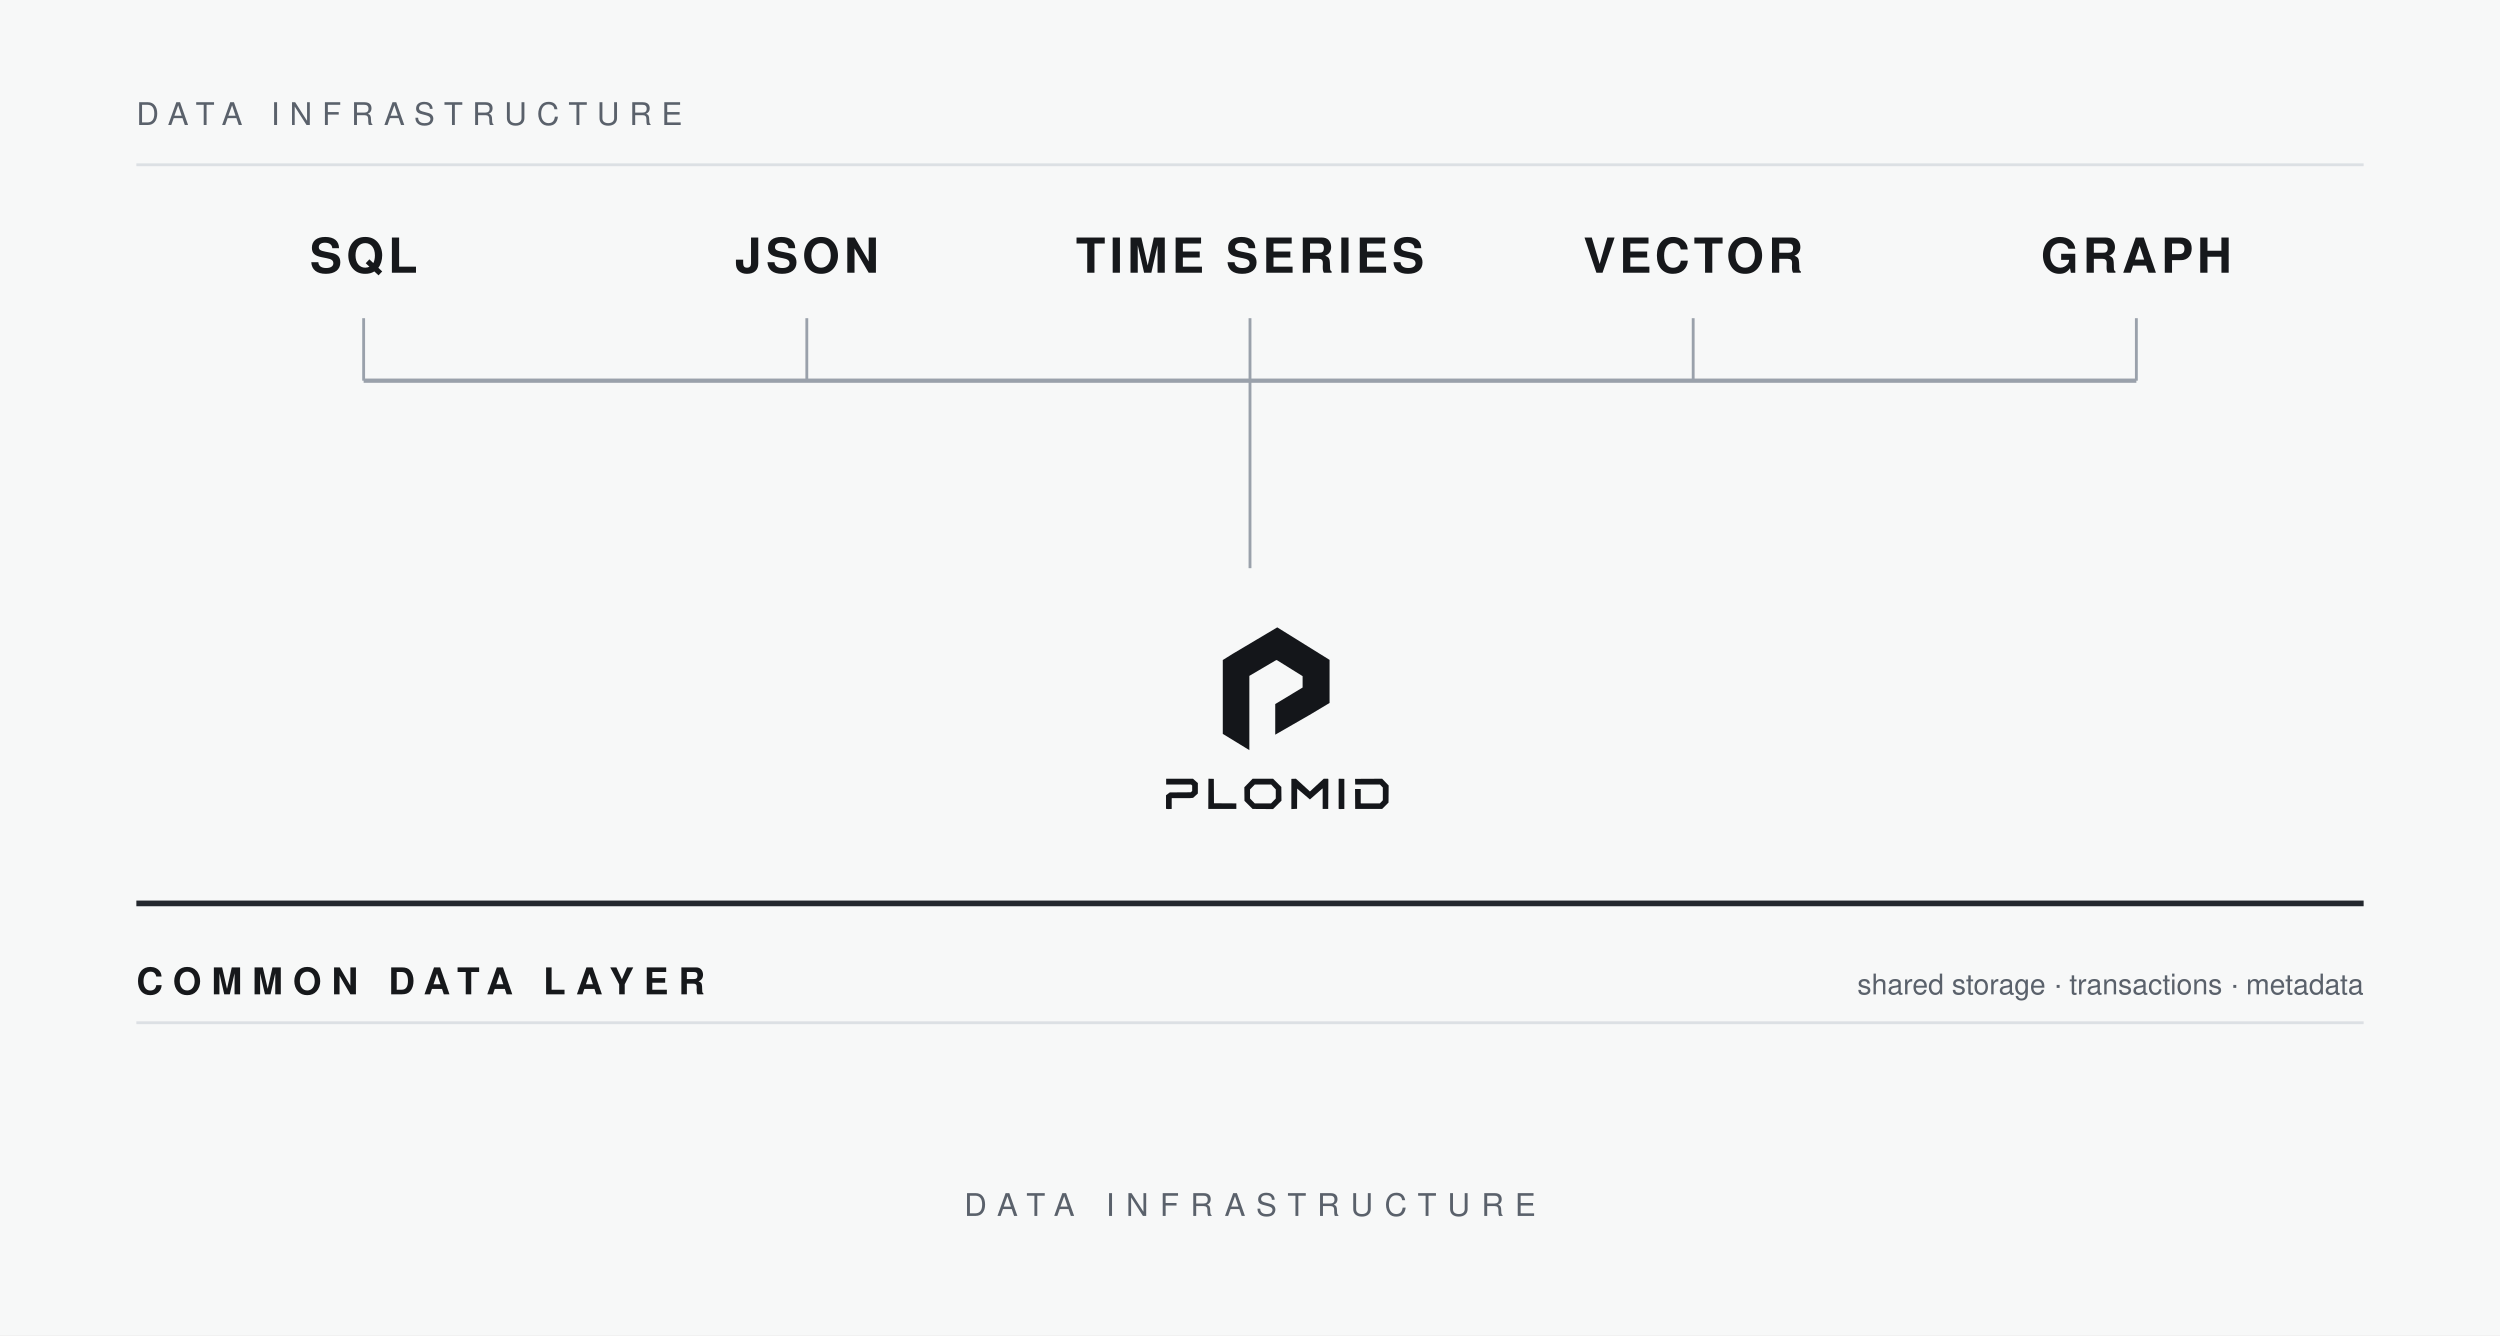
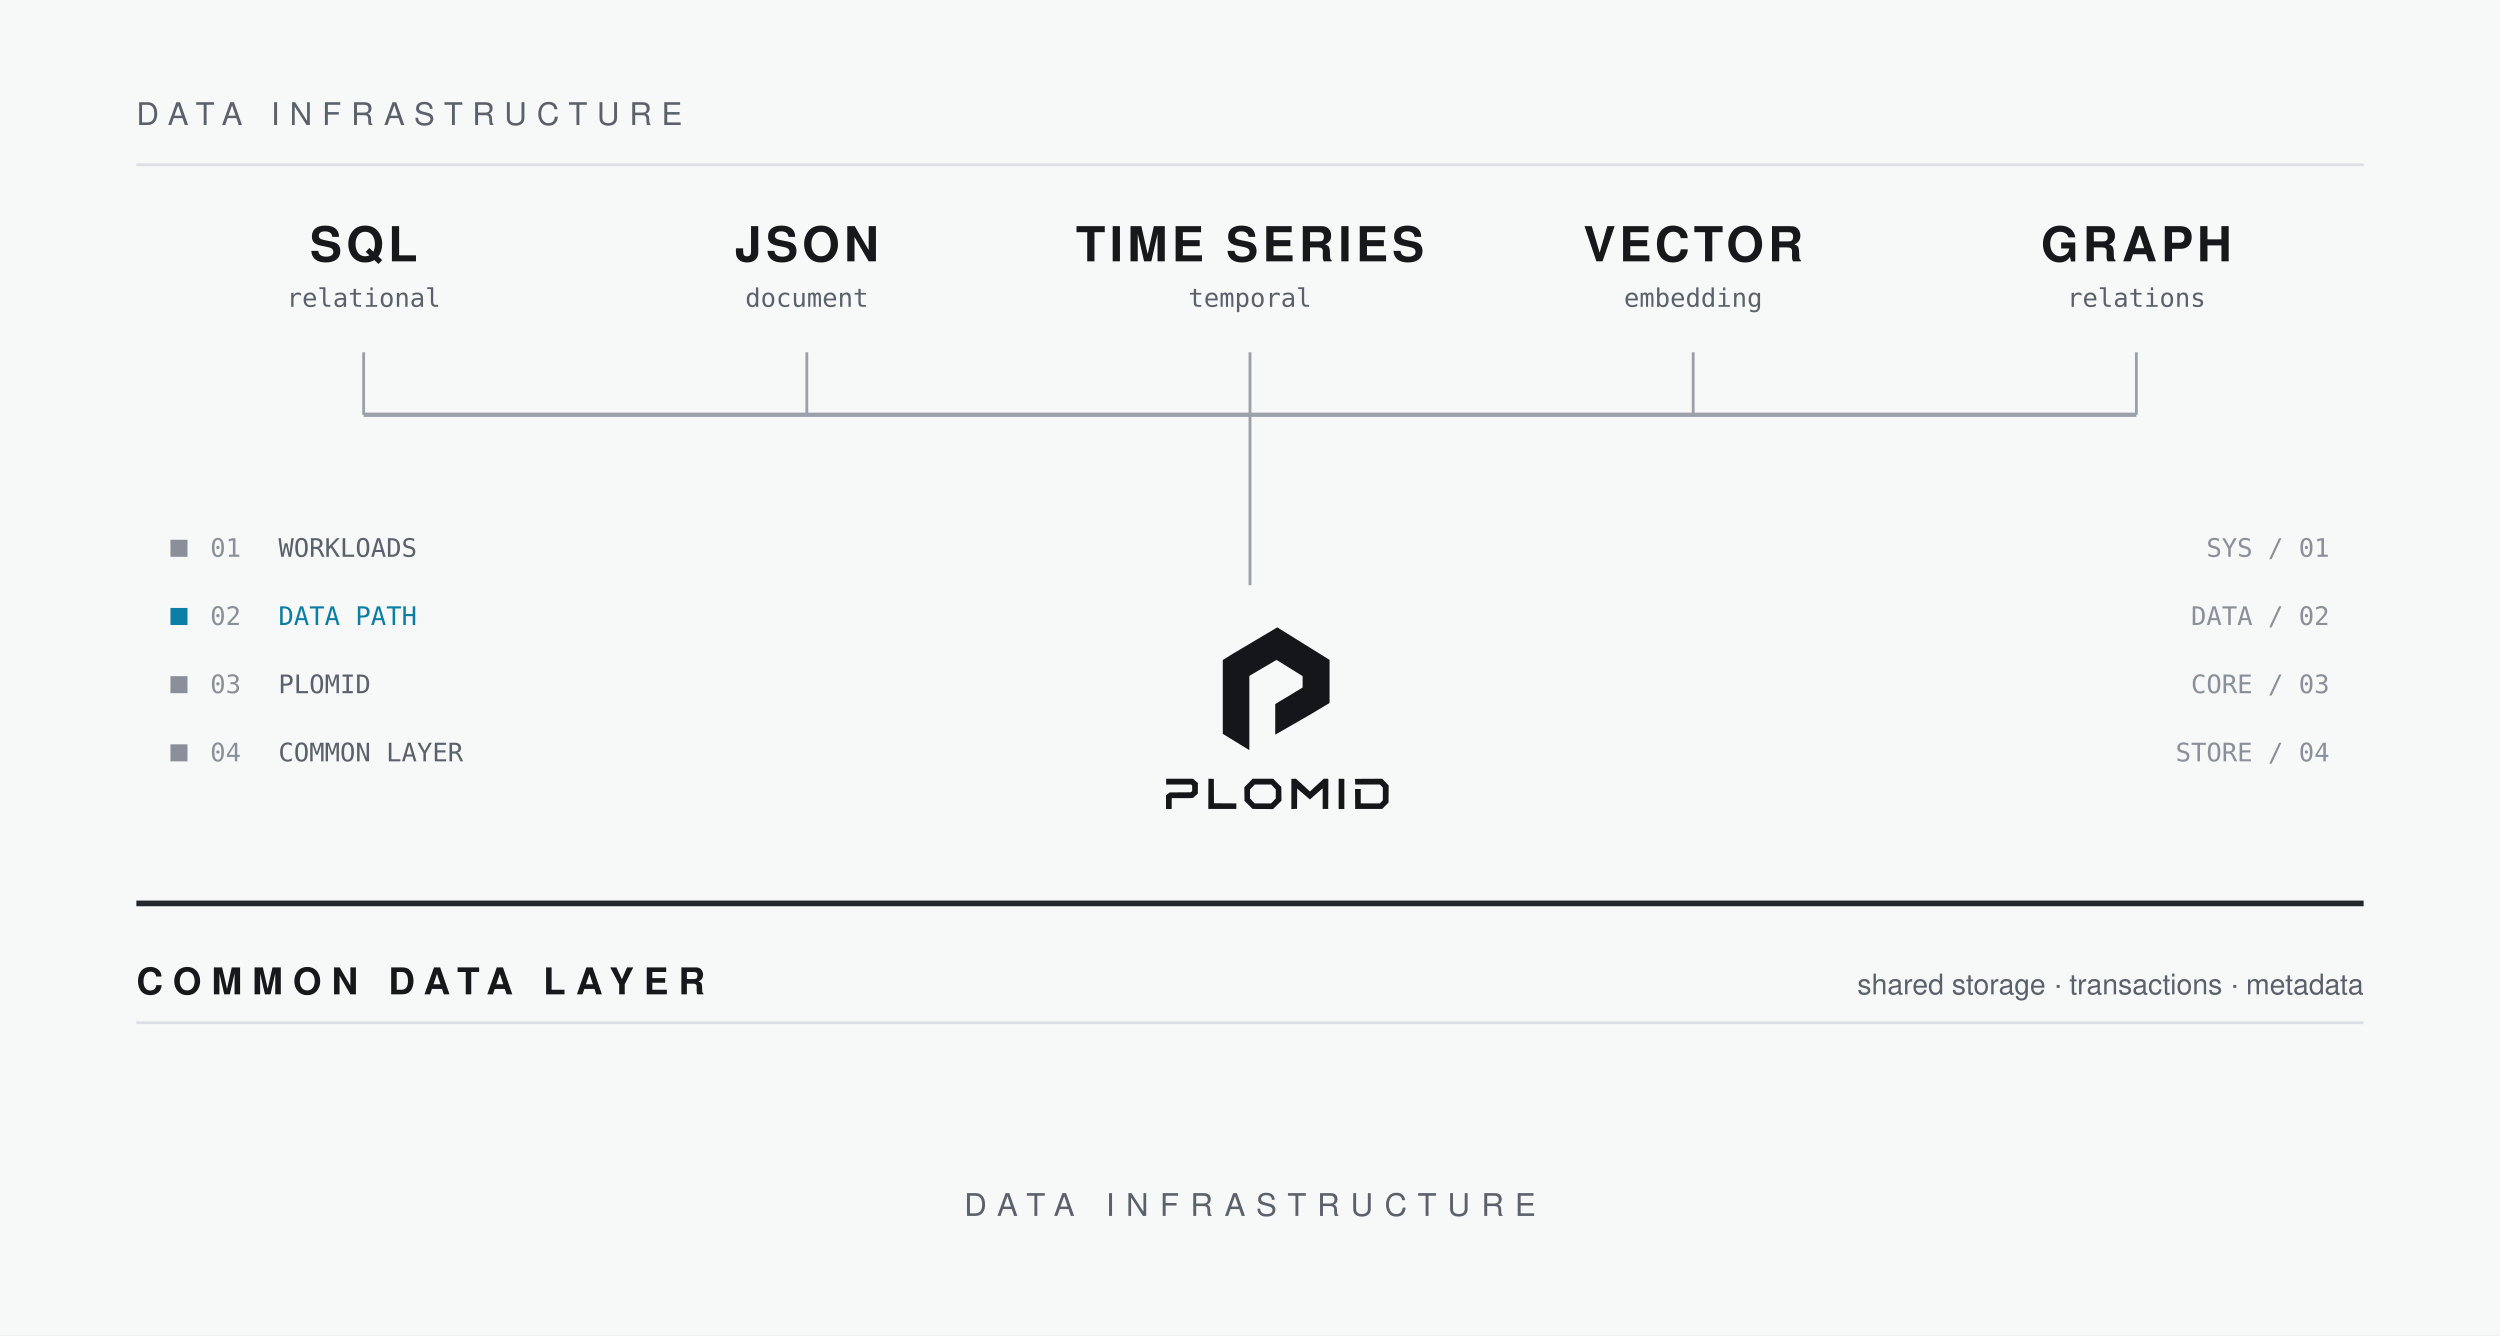
<svg xmlns="http://www.w3.org/2000/svg" width="880" height="470" viewBox="0 0 880 470" font-family="-apple-system, BlinkMacSystemFont, 'Segoe UI', Helvetica, Arial, sans-serif" role="img" aria-labelledby="heroT heroD">
  <style>
.bg{fill:#F7F8F8}
.ink{fill:#16181B}
.muted{fill:#5A616B}
+ .faint{fill:#8A9099}
.line{stroke:#9AA1AB}
.rule{stroke:#DCE0E4}
.lead{stroke:#24282E}
.logo{fill:#14161A}
+ .mono{font-family:ui-monospace,SFMono-Regular,Menlo,Consolas,monospace}
+ .blue{fill:#0A7EA4}
.motion{}
@media (prefers-color-scheme: dark){
.bg{fill:#0D1113}
.ink{fill:#E7E9EB}
.muted{fill:#98A1AB}
+ .faint{fill:#6E747C}
.line{stroke:#3A4046}
.rule{stroke:#212629}
.lead{stroke:#C6CBD1}
.logo{fill:#F2F3F4}
+ .blue{fill:#2E9BC0}
}
@media (prefers-reduced-motion: reduce){.motion{display:none}}
</style>
  <rect width="880" height="470" class="bg" />
  <text x="48" y="44" font-size="11" letter-spacing="3.5" class="muted">DATA INFRASTRUCTURE</text>
  <line class="motion" x1="48" y1="50" x2="48" y2="50" stroke="#0A7EA4" stroke-width="1.5" opacity="0">
    <animate attributeName="x2" values="48;232" dur="1.2s" begin="0.3s" fill="freeze" />
    <animate attributeName="opacity" values="0;1" dur="0.15s" begin="0.3s" fill="freeze" />
  </line>
  <line x1="48" y1="58" x2="832" y2="58" class="rule" />
  <g font-size="17" font-weight="600" letter-spacing="1.5" text-anchor="middle" class="ink">
-     <text x="128" y="96">SQL</text>
-     <text x="284" y="96">JSON</text>
-     <text x="440" y="96">TIME SERIES</text>
-     <text x="596" y="96">VECTOR</text>
-     <text x="752" y="96">GRAPH</text>
+     <text x="128" y="92">SQL</text>
+     <text x="284" y="92">JSON</text>
+     <text x="440" y="92">TIME SERIES</text>
+     <text x="596" y="92">VECTOR</text>
+     <text x="752" y="92">GRAPH</text>
+   </g>
+   <g font-size="9" text-anchor="middle" class="mono muted">
+     <text x="128" y="108">relational</text>
+     <text x="284" y="108">document</text>
+     <text x="440" y="108">temporal</text>
+     <text x="596" y="108">embedding</text>
+     <text x="752" y="108">relations</text>
  </g>
  <g class="motion" fill="#0A7EA4">
-     <rect x="108" y="104" width="40" height="2" opacity="0">
+     <rect x="108" y="116" width="40" height="2" opacity="0">
      <animate attributeName="opacity" values="0;0.9;0.9;0" keyTimes="0;0.15;0.6;1" dur="1.2s" begin="0.6s" fill="freeze" />
    </rect>
-     <rect x="260" y="104" width="48" height="2" opacity="0">
+     <rect x="260" y="116" width="48" height="2" opacity="0">
      <animate attributeName="opacity" values="0;0.9;0.9;0" keyTimes="0;0.15;0.6;1" dur="1.2s" begin="0.85s" fill="freeze" />
    </rect>
-     <rect x="380" y="104" width="120" height="2" opacity="0">
+     <rect x="380" y="116" width="120" height="2" opacity="0">
      <animate attributeName="opacity" values="0;0.9;0.9;0" keyTimes="0;0.15;0.6;1" dur="1.2s" begin="1.1s" fill="freeze" />
    </rect>
-     <rect x="560" y="104" width="72" height="2" opacity="0">
+     <rect x="560" y="116" width="72" height="2" opacity="0">
      <animate attributeName="opacity" values="0;0.9;0.9;0" keyTimes="0;0.15;0.6;1" dur="1.2s" begin="1.35s" fill="freeze" />
    </rect>
-     <rect x="722" y="104" width="60" height="2" opacity="0">
+     <rect x="722" y="116" width="60" height="2" opacity="0">
      <animate attributeName="opacity" values="0;0.9;0.9;0" keyTimes="0;0.15;0.6;1" dur="1.2s" begin="1.6s" fill="freeze" />
    </rect>
  </g>
  <g class="line" stroke-width="1">
-     <line x1="128" y1="112" x2="128" y2="134" />
-     <line x1="284" y1="112" x2="284" y2="134" />
-     <line x1="440" y1="112" x2="440" y2="134" />
-     <line x1="596" y1="112" x2="596" y2="134" />
-     <line x1="752" y1="112" x2="752" y2="134" />
-     <line x1="128" y1="134" x2="752" y2="134" stroke-width="1.5" />
-     <line x1="440" y1="134" x2="440" y2="200" />
+     <line x1="128" y1="124" x2="128" y2="146" />
+     <line x1="284" y1="124" x2="284" y2="146" />
+     <line x1="440" y1="124" x2="440" y2="146" />
+     <line x1="596" y1="124" x2="596" y2="146" />
+     <line x1="752" y1="124" x2="752" y2="146" />
+     <line x1="128" y1="146" x2="752" y2="146" stroke-width="1.5" />
+     <line x1="440" y1="146" x2="440" y2="206" />
+   </g>
+   <g class="mono" font-size="9">
+     <rect x="60" y="190" width="6" height="6" class="faint" />
+     <text x="74" y="196" class="faint">01</text>
+     <text x="98" y="196" class="muted">WORKLOADS</text>
+     <rect x="60" y="214" width="6" height="6" class="blue" />
+     <text x="74" y="220" class="faint">02</text>
+     <text x="98" y="220" class="blue">DATA PATH</text>
+     <rect x="60" y="238" width="6" height="6" class="faint" />
+     <text x="74" y="244" class="faint">03</text>
+     <text x="98" y="244" class="muted">PLOMID</text>
+     <rect x="60" y="262" width="6" height="6" class="faint" />
+     <text x="74" y="268" class="faint">04</text>
+     <text x="98" y="268" class="muted">COMMON LAYER</text>
+   </g>
+   <g class="mono faint" font-size="9" text-anchor="end">
+     <text x="820" y="196">SYS / 01</text>
+     <text x="820" y="220">DATA / 02</text>
+     <text x="820" y="244">CORE / 03</text>
+     <text x="820" y="268">STORE / 04</text>
  </g>
  <g transform="translate(400.8,208) scale(0.0477)">
    <g class="logo" fill-rule="evenodd">
      <path d="M 202 1608 L 216 1610 L 244 1609 L 244 1531 L 246 1529 L 380 1529 L 402 1527 L 437 1495 L 437 1418 L 401 1386 L 203 1386 L 203 1429 L 387 1429 L 395 1436 L 395 1476 L 385 1486 L 230 1487 L 202 1508 Z" />
      <path d="M 515 1386 L 514 1609 L 721 1609 L 721 1568 L 556 1567 L 555 1387 Z" />
      <path d="M 1023 269 L 693 465 L 621 510 L 621 1055 L 817 1175 L 817 627 L 1009 514 L 1019 510 L 1210 629 L 1210 713 L 1008 835 L 1008 1061 L 1260 916 L 1409 827 L 1409 509 Z" />
      <path d="M 841 1386 L 780 1449 L 781 1549 L 841 1609 L 992 1610 L 1054 1548 L 1053 1447 L 992 1386 Z M 822 1465 L 857 1429 L 978 1429 L 1012 1465 L 1012 1532 L 977 1568 L 857 1568 L 822 1532 Z" />
      <path d="M 1127 1387 L 1127 1610 L 1169 1608 L 1170 1459 L 1264 1539 L 1356 1458 L 1358 1460 L 1358 1609 L 1399 1609 L 1400 1391 L 1398 1386 L 1366 1386 L 1264 1480 L 1161 1386 Z" />
      <path d="M 1478 1386 L 1476 1388 L 1476 1608 L 1485 1610 L 1518 1609 L 1518 1387 Z" />
      <path d="M 1597 1387 L 1598 1429 L 1781 1429 L 1802 1451 L 1802 1545 L 1780 1568 L 1641 1568 L 1639 1566 L 1639 1462 L 1597 1462 L 1598 1609 L 1797 1609 L 1844 1562 L 1845 1436 L 1797 1386 Z" />
    </g>
  </g>
  <defs>
    <linearGradient id="heroBand" x1="0" y1="0" x2="0" y2="1">
      <stop offset="0" stop-color="#0A7EA4" stop-opacity="0" />
      <stop offset="0.35" stop-color="#0A7EA4" stop-opacity="0.35" />
      <stop offset="0.75" stop-color="#0A7EA4" stop-opacity="0.95" />
      <stop offset="0.9" stop-color="#0A7EA4" stop-opacity="0.95" />
      <stop offset="1" stop-color="#0A7EA4" stop-opacity="0" />
    </linearGradient>
    <mask id="heroLogoMask" maskUnits="userSpaceOnUse" x="402" y="212" width="96" height="84">
      <g transform="translate(400.8,208) scale(0.0477)">
        <g fill="#FFFFFF" fill-rule="evenodd">
          <path d="M 202 1608 L 216 1610 L 244 1609 L 244 1531 L 246 1529 L 380 1529 L 402 1527 L 437 1495 L 437 1418 L 401 1386 L 203 1386 L 203 1429 L 387 1429 L 395 1436 L 395 1476 L 385 1486 L 230 1487 L 202 1508 Z" />
          <path d="M 515 1386 L 514 1609 L 721 1609 L 721 1568 L 556 1567 L 555 1387 Z" />
          <path d="M 1023 269 L 693 465 L 621 510 L 621 1055 L 817 1175 L 817 627 L 1009 514 L 1019 510 L 1210 629 L 1210 713 L 1008 835 L 1008 1061 L 1260 916 L 1409 827 L 1409 509 Z" />
          <path d="M 841 1386 L 780 1449 L 781 1549 L 841 1609 L 992 1610 L 1054 1548 L 1053 1447 L 992 1386 Z M 822 1465 L 857 1429 L 978 1429 L 1012 1465 L 1012 1532 L 977 1568 L 857 1568 L 822 1532 Z" />
          <path d="M 1127 1387 L 1127 1610 L 1169 1608 L 1170 1459 L 1264 1539 L 1356 1458 L 1358 1460 L 1358 1609 L 1399 1609 L 1400 1391 L 1398 1386 L 1366 1386 L 1264 1480 L 1161 1386 Z" />
          <path d="M 1478 1386 L 1476 1388 L 1476 1608 L 1485 1610 L 1518 1609 L 1518 1387 Z" />
          <path d="M 1597 1387 L 1598 1429 L 1781 1429 L 1802 1451 L 1802 1545 L 1780 1568 L 1641 1568 L 1639 1566 L 1639 1462 L 1597 1462 L 1598 1609 L 1797 1609 L 1844 1562 L 1845 1436 L 1797 1386 Z" />
        </g>
      </g>
    </mask>
  </defs>
  <g class="motion">
-     <line x1="128" y1="134" x2="170" y2="134" stroke="#0A7EA4" stroke-width="2" opacity="0">
-       <animate attributeName="x1" values="128;398;398" keyTimes="0;0.40;1" dur="8s" begin="0.6s" repeatCount="indefinite" />
-       <animate attributeName="x2" values="170;440;440" keyTimes="0;0.40;1" dur="8s" begin="0.6s" repeatCount="indefinite" />
-       <animate attributeName="opacity" values="0;1;1;0;0" keyTimes="0;0.02;0.36;0.40;1" dur="8s" begin="0.6s" repeatCount="indefinite" />
-     </line>
-     <line x1="440" y1="134" x2="440" y2="160" stroke="#0A7EA4" stroke-width="2" opacity="0">
-       <animate attributeName="y1" values="134;134;174;174" keyTimes="0;0.40;0.50;1" dur="8s" begin="0.6s" repeatCount="indefinite" />
-       <animate attributeName="y2" values="160;160;200;200" keyTimes="0;0.40;0.50;1" dur="8s" begin="0.6s" repeatCount="indefinite" />
-       <animate attributeName="opacity" values="0;0;1;1;0;0" keyTimes="0;0.40;0.42;0.48;0.50;1" dur="8s" begin="0.6s" repeatCount="indefinite" />
-     </line>
+     <path d="M -28 -1 L 0 -1 L 0 -2.5 L 6 -2.5 L 6 2.5 L 0 2.5 L 0 1 L -28 1 Z" fill="#0A7EA4" opacity="0">
+       <animate attributeName="opacity" values="0;0;1;1;0;0" keyTimes="0;0.04;0.06;0.24;0.28;1" dur="8s" begin="0.6s" repeatCount="indefinite" />
+       <animateMotion dur="8s" begin="0.6s" repeatCount="indefinite" rotate="auto" calcMode="linear" keyPoints="0;0;1;1" keyTimes="0;0.04;0.26;1" path="M128 146 L440 146 L440 206" />
+     </path>
    <rect x="402" y="193" width="96" height="20" fill="url(#heroBand)" mask="url(#heroLogoMask)" opacity="0">
-       <animate attributeName="y" values="193;193;294;294" keyTimes="0;0.50;0.76;1" dur="8s" begin="0.6s" repeatCount="indefinite" />
-       <animate attributeName="opacity" values="0;0;1;1;0;0" keyTimes="0;0.50;0.53;0.76;0.80;1" dur="8s" begin="0.6s" repeatCount="indefinite" />
+       <animate attributeName="y" values="193;193;294;294" keyTimes="0;0.30;0.48;1" dur="8s" begin="0.6s" repeatCount="indefinite" />
+       <animate attributeName="opacity" values="0;0;1;1;0;0" keyTimes="0;0.30;0.33;0.46;0.50;1" dur="8s" begin="0.6s" repeatCount="indefinite" />
    </rect>
  </g>
  <line x1="48" y1="318" x2="832" y2="318" class="lead" stroke-width="2" />
  <text x="48" y="350" font-size="13" font-weight="600" letter-spacing="3.5" class="ink">COMMON DATA LAYER</text>
  <text x="832" y="350" font-size="10" text-anchor="end" class="muted">shared storage · transactions · metadata</text>
  <line x1="48" y1="360" x2="832" y2="360" class="rule" />
  <text x="440" y="428" text-anchor="middle" font-size="11" letter-spacing="4" class="muted">DATA INFRASTRUCTURE</text>
</svg>
